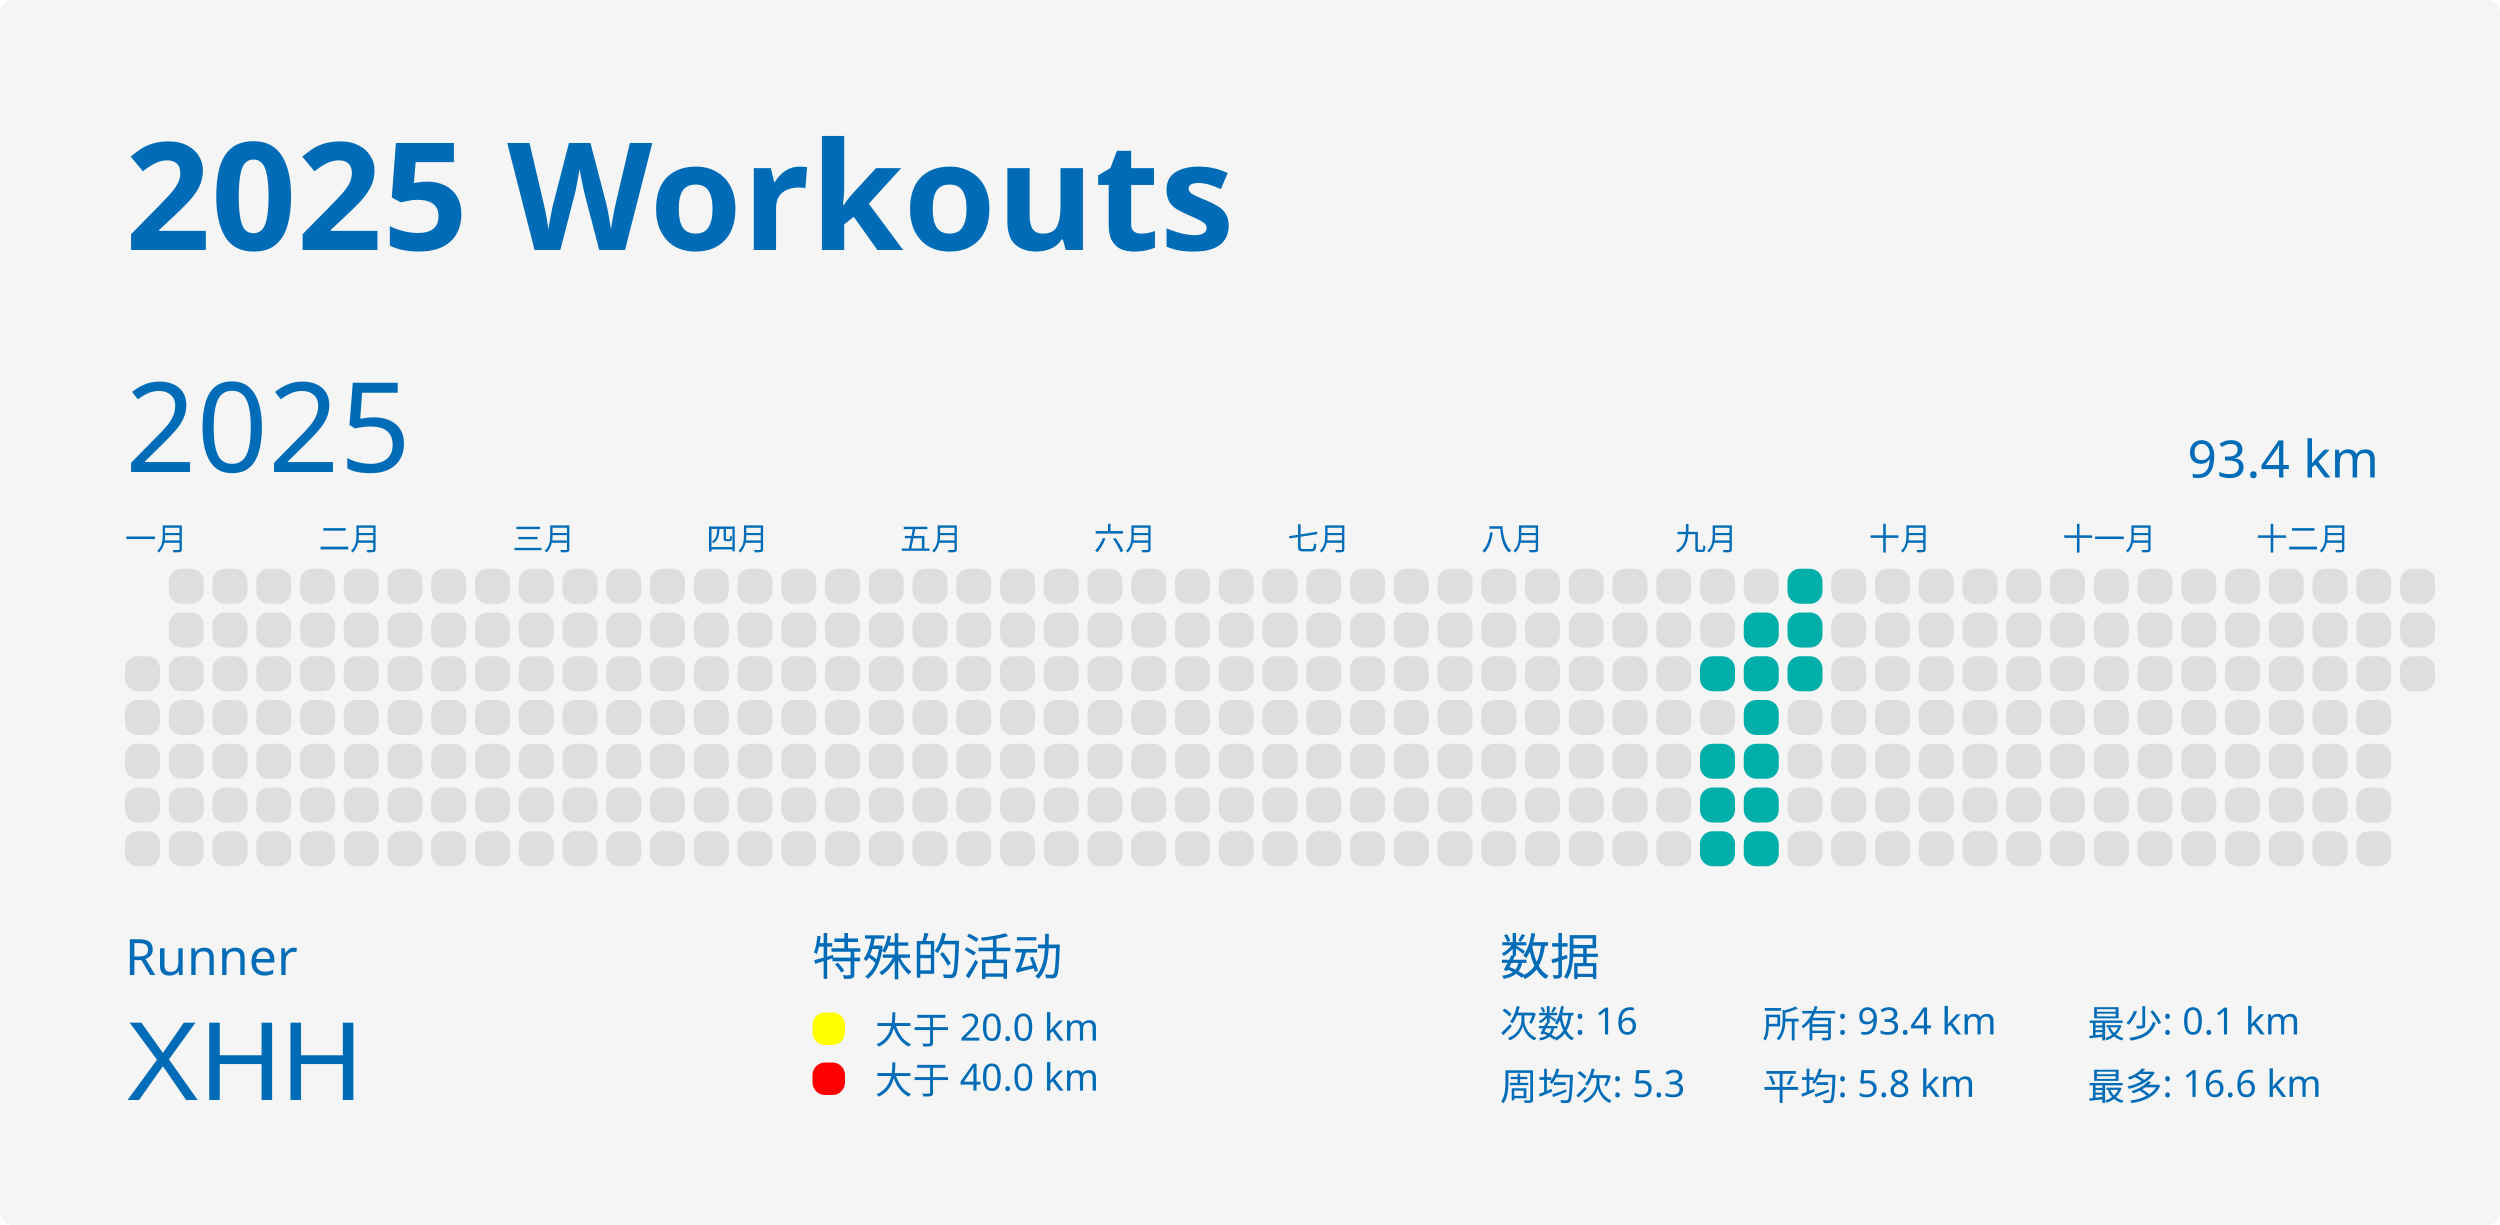
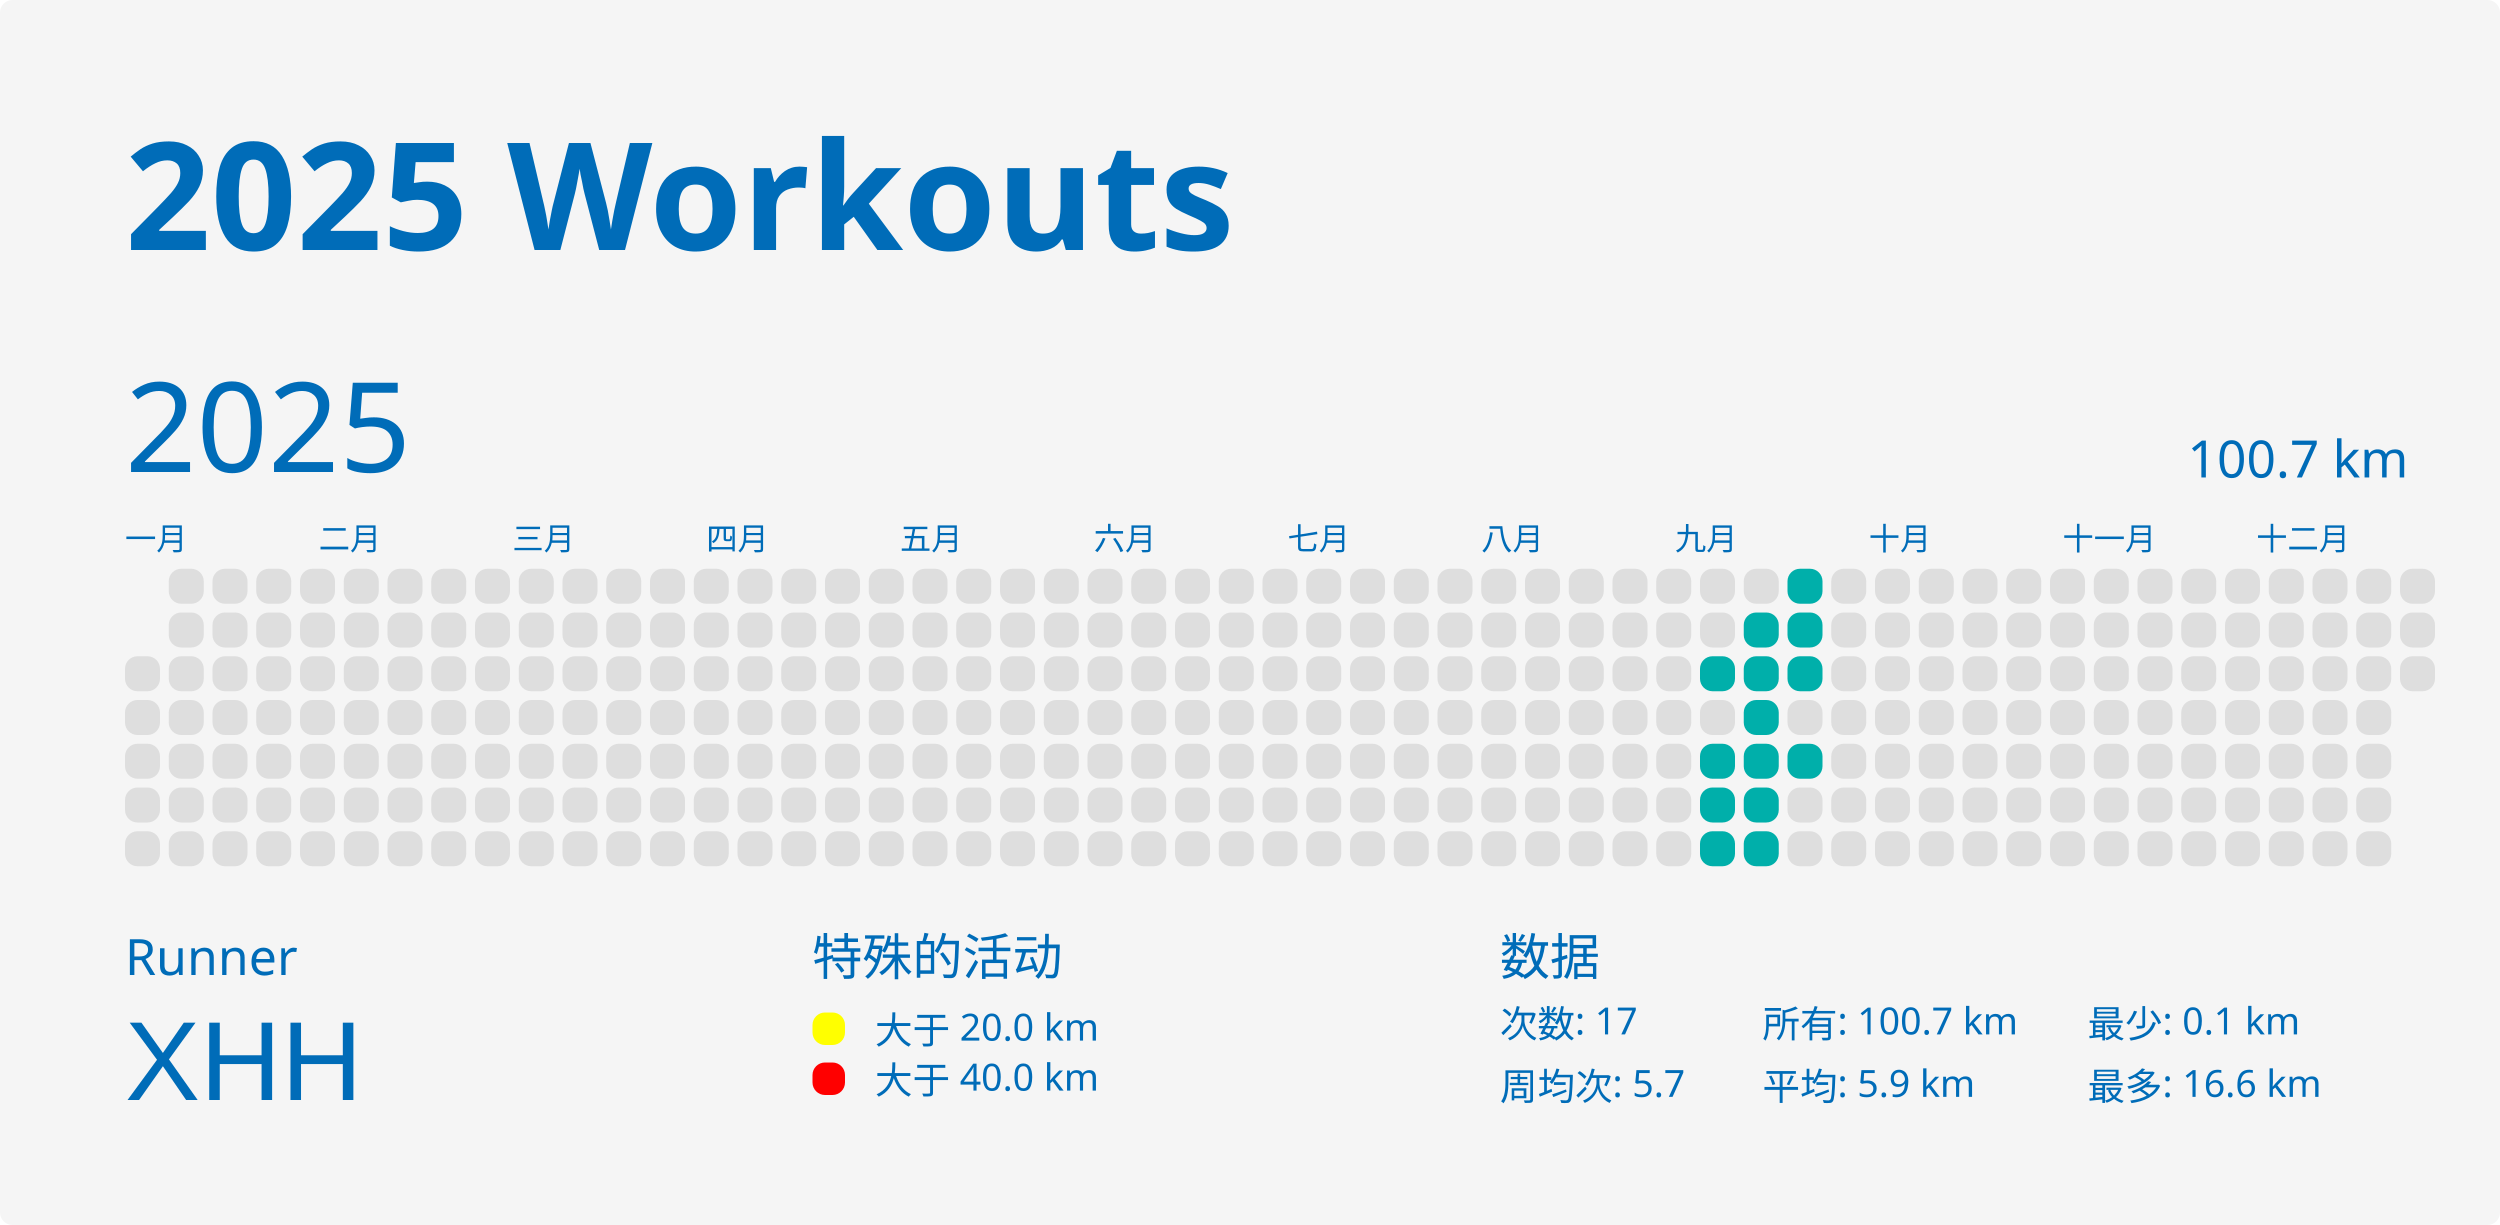
<svg xmlns="http://www.w3.org/2000/svg" baseProfile="full" height="98mm" version="1.1" viewBox="0,0,200,98" width="200mm">
  <defs />
  <rect fill="#f5f5f5" height="98" rx="1" ry="1" width="200" x="0" y="0" />
  <text fill="#006cb8" style="font-size:12px; font-family:MGI-Regular; font-weight:bold;" x="10" y="20">2025 Workouts</text>
  <text fill="#006cb8" style="font-size:4px; font-family:MGI-Regular" x="10" y="78">Runner</text>
  <text fill="#006cb8" style="font-size:9px; font-family:Arial" x="10" y="88">XHH</text>
  <text fill="#006cb8" style="font-size:4px; font-family:MGI-Regular" x="65" y="78">特殊的活动</text>
  <rect fill="yellow" height="2.6" rx="1" ry="1" width="2.6" x="65" y="81" />
  <text fill="#006cb8" style="font-size:3px; font-family:MGI-Regular" x="70" y="83.5">大于 20.0 km</text>
  <rect fill="red" height="2.6" rx="1" ry="1" width="2.6" x="65" y="85" />
  <text fill="#006cb8" style="font-size:3px; font-family:MGI-Regular" x="70" y="87.5">大于 40.0 km</text>
  <text fill="#006cb8" style="font-size:4px; font-family:MGI-Regular" x="120" y="78">数据</text>
-   <text fill="#006cb8" style="font-size:3px; font-family:MGI-Regular" x="120" y="83">次数: 16</text>
-   <text fill="#006cb8" style="font-size:3px; font-family:MGI-Regular" x="120" y="88">周均次: 5.3</text>
-   <text fill="#006cb8" style="font-size:3px; font-family:MGI-Regular" x="141" y="83">所有: 93.4 km</text>
-   <text fill="#006cb8" style="font-size:3px; font-family:MGI-Regular" x="141" y="88">平均: 5.8 km</text>
+   <text fill="#006cb8" style="font-size:3px; font-family:MGI-Regular" x="120" y="83">次数: 17</text>
+   <text fill="#006cb8" style="font-size:3px; font-family:MGI-Regular" x="120" y="88">周均次: 5.7</text>
+   <text fill="#006cb8" style="font-size:3px; font-family:MGI-Regular" x="141" y="83">所有: 100.7 km</text>
+   <text fill="#006cb8" style="font-size:3px; font-family:MGI-Regular" x="141" y="88">平均: 5.9 km</text>
  <text fill="#006cb8" style="font-size:3px; font-family:MGI-Regular" x="167" y="83">最少: 0.1 km</text>
  <text fill="#006cb8" style="font-size:3px; font-family:MGI-Regular" x="167" y="88">最多: 16.6 km</text>
  <text dominant-baseline="hanging" fill="#006cb8" style="font-size:10.0px; font-family:MGI-Regular;" x="10" y="30">2025</text>
-   <text dominant-baseline="hanging" fill="#006cb8" style="font-size:4.125px; font-family:MGI-Regular;" x="175" y="35">93.4 km</text>
+   <text dominant-baseline="hanging" fill="#006cb8" style="font-size:4.125px; font-family:MGI-Regular;" x="175" y="35">100.7 km</text>
  <text fill="#006cb8" style="font-size:2.5px; font-family:MGI-Regular" x="10.0" y="44">一月</text>
  <text fill="#006cb8" style="font-size:2.5px; font-family:MGI-Regular" x="25.5" y="44">二月</text>
  <text fill="#006cb8" style="font-size:2.5px; font-family:MGI-Regular" x="41.0" y="44">三月</text>
  <text fill="#006cb8" style="font-size:2.5px; font-family:MGI-Regular" x="56.5" y="44">四月</text>
  <text fill="#006cb8" style="font-size:2.5px; font-family:MGI-Regular" x="72.0" y="44">五月</text>
  <text fill="#006cb8" style="font-size:2.5px; font-family:MGI-Regular" x="87.5" y="44">六月</text>
  <text fill="#006cb8" style="font-size:2.5px; font-family:MGI-Regular" x="103.0" y="44">七月</text>
  <text fill="#006cb8" style="font-size:2.5px; font-family:MGI-Regular" x="118.5" y="44">八月</text>
  <text fill="#006cb8" style="font-size:2.5px; font-family:MGI-Regular" x="134.0" y="44">九月</text>
  <text fill="#006cb8" style="font-size:2.5px; font-family:MGI-Regular" x="149.5" y="44">十月</text>
  <text fill="#006cb8" style="font-size:2.5px; font-family:MGI-Regular" x="165.0" y="44">十一月</text>
  <text fill="#006cb8" style="font-size:2.5px; font-family:MGI-Regular" x="180.5" y="44">十二月</text>
  <rect fill="#dedede" height="2.8" rx="1" ry="1" width="2.8" x="10.0" y="52.5" />
  <rect fill="#dedede" height="2.8" rx="1" ry="1" width="2.8" x="10.0" y="56.0" />
  <rect fill="#dedede" height="2.8" rx="1" ry="1" width="2.8" x="10.0" y="59.5" />
  <rect fill="#dedede" height="2.8" rx="1" ry="1" width="2.8" x="10.0" y="63.0" />
  <rect fill="#dedede" height="2.8" rx="1" ry="1" width="2.8" x="10.0" y="66.5" />
  <rect fill="#dedede" height="2.8" rx="1" ry="1" width="2.8" x="13.5" y="45.5" />
  <rect fill="#dedede" height="2.8" rx="1" ry="1" width="2.8" x="13.5" y="49.0" />
  <rect fill="#dedede" height="2.8" rx="1" ry="1" width="2.8" x="13.5" y="52.5" />
  <rect fill="#dedede" height="2.8" rx="1" ry="1" width="2.8" x="13.5" y="56.0" />
  <rect fill="#dedede" height="2.8" rx="1" ry="1" width="2.8" x="13.5" y="59.5" />
  <rect fill="#dedede" height="2.8" rx="1" ry="1" width="2.8" x="13.5" y="63.0" />
  <rect fill="#dedede" height="2.8" rx="1" ry="1" width="2.8" x="13.5" y="66.5" />
  <rect fill="#dedede" height="2.8" rx="1" ry="1" width="2.8" x="17.0" y="45.5" />
  <rect fill="#dedede" height="2.8" rx="1" ry="1" width="2.8" x="17.0" y="49.0" />
  <rect fill="#dedede" height="2.8" rx="1" ry="1" width="2.8" x="17.0" y="52.5" />
  <rect fill="#dedede" height="2.8" rx="1" ry="1" width="2.8" x="17.0" y="56.0" />
  <rect fill="#dedede" height="2.8" rx="1" ry="1" width="2.8" x="17.0" y="59.5" />
  <rect fill="#dedede" height="2.8" rx="1" ry="1" width="2.8" x="17.0" y="63.0" />
  <rect fill="#dedede" height="2.8" rx="1" ry="1" width="2.8" x="17.0" y="66.5" />
  <rect fill="#dedede" height="2.8" rx="1" ry="1" width="2.8" x="20.5" y="45.5" />
  <rect fill="#dedede" height="2.8" rx="1" ry="1" width="2.8" x="20.5" y="49.0" />
  <rect fill="#dedede" height="2.8" rx="1" ry="1" width="2.8" x="20.5" y="52.5" />
  <rect fill="#dedede" height="2.8" rx="1" ry="1" width="2.8" x="20.5" y="56.0" />
  <rect fill="#dedede" height="2.8" rx="1" ry="1" width="2.8" x="20.5" y="59.5" />
  <rect fill="#dedede" height="2.8" rx="1" ry="1" width="2.8" x="20.5" y="63.0" />
  <rect fill="#dedede" height="2.8" rx="1" ry="1" width="2.8" x="20.5" y="66.5" />
  <rect fill="#dedede" height="2.8" rx="1" ry="1" width="2.8" x="24.0" y="45.5" />
  <rect fill="#dedede" height="2.8" rx="1" ry="1" width="2.8" x="24.0" y="49.0" />
  <rect fill="#dedede" height="2.8" rx="1" ry="1" width="2.8" x="24.0" y="52.5" />
  <rect fill="#dedede" height="2.8" rx="1" ry="1" width="2.8" x="24.0" y="56.0" />
  <rect fill="#dedede" height="2.8" rx="1" ry="1" width="2.8" x="24.0" y="59.5" />
  <rect fill="#dedede" height="2.8" rx="1" ry="1" width="2.8" x="24.0" y="63.0" />
  <rect fill="#dedede" height="2.8" rx="1" ry="1" width="2.8" x="24.0" y="66.5" />
  <rect fill="#dedede" height="2.8" rx="1" ry="1" width="2.8" x="27.5" y="45.5" />
  <rect fill="#dedede" height="2.8" rx="1" ry="1" width="2.8" x="27.5" y="49.0" />
  <rect fill="#dedede" height="2.8" rx="1" ry="1" width="2.8" x="27.5" y="52.5" />
  <rect fill="#dedede" height="2.8" rx="1" ry="1" width="2.8" x="27.5" y="56.0" />
  <rect fill="#dedede" height="2.8" rx="1" ry="1" width="2.8" x="27.5" y="59.5" />
  <rect fill="#dedede" height="2.8" rx="1" ry="1" width="2.8" x="27.5" y="63.0" />
  <rect fill="#dedede" height="2.8" rx="1" ry="1" width="2.8" x="27.5" y="66.5" />
  <rect fill="#dedede" height="2.8" rx="1" ry="1" width="2.8" x="31.0" y="45.5" />
  <rect fill="#dedede" height="2.8" rx="1" ry="1" width="2.8" x="31.0" y="49.0" />
  <rect fill="#dedede" height="2.8" rx="1" ry="1" width="2.8" x="31.0" y="52.5" />
  <rect fill="#dedede" height="2.8" rx="1" ry="1" width="2.8" x="31.0" y="56.0" />
  <rect fill="#dedede" height="2.8" rx="1" ry="1" width="2.8" x="31.0" y="59.5" />
  <rect fill="#dedede" height="2.8" rx="1" ry="1" width="2.8" x="31.0" y="63.0" />
  <rect fill="#dedede" height="2.8" rx="1" ry="1" width="2.8" x="31.0" y="66.5" />
  <rect fill="#dedede" height="2.8" rx="1" ry="1" width="2.8" x="34.5" y="45.5" />
  <rect fill="#dedede" height="2.8" rx="1" ry="1" width="2.8" x="34.5" y="49.0" />
  <rect fill="#dedede" height="2.8" rx="1" ry="1" width="2.8" x="34.5" y="52.5" />
  <rect fill="#dedede" height="2.8" rx="1" ry="1" width="2.8" x="34.5" y="56.0" />
  <rect fill="#dedede" height="2.8" rx="1" ry="1" width="2.8" x="34.5" y="59.5" />
  <rect fill="#dedede" height="2.8" rx="1" ry="1" width="2.8" x="34.5" y="63.0" />
  <rect fill="#dedede" height="2.8" rx="1" ry="1" width="2.8" x="34.5" y="66.5" />
  <rect fill="#dedede" height="2.8" rx="1" ry="1" width="2.8" x="38.0" y="45.5" />
  <rect fill="#dedede" height="2.8" rx="1" ry="1" width="2.8" x="38.0" y="49.0" />
  <rect fill="#dedede" height="2.8" rx="1" ry="1" width="2.8" x="38.0" y="52.5" />
  <rect fill="#dedede" height="2.8" rx="1" ry="1" width="2.8" x="38.0" y="56.0" />
  <rect fill="#dedede" height="2.8" rx="1" ry="1" width="2.8" x="38.0" y="59.5" />
  <rect fill="#dedede" height="2.8" rx="1" ry="1" width="2.8" x="38.0" y="63.0" />
  <rect fill="#dedede" height="2.8" rx="1" ry="1" width="2.8" x="38.0" y="66.5" />
  <rect fill="#dedede" height="2.8" rx="1" ry="1" width="2.8" x="41.5" y="45.5" />
  <rect fill="#dedede" height="2.8" rx="1" ry="1" width="2.8" x="41.5" y="49.0" />
  <rect fill="#dedede" height="2.8" rx="1" ry="1" width="2.8" x="41.5" y="52.5" />
  <rect fill="#dedede" height="2.8" rx="1" ry="1" width="2.8" x="41.5" y="56.0" />
  <rect fill="#dedede" height="2.8" rx="1" ry="1" width="2.8" x="41.5" y="59.5" />
  <rect fill="#dedede" height="2.8" rx="1" ry="1" width="2.8" x="41.5" y="63.0" />
  <rect fill="#dedede" height="2.8" rx="1" ry="1" width="2.8" x="41.5" y="66.5" />
  <rect fill="#dedede" height="2.8" rx="1" ry="1" width="2.8" x="45.0" y="45.5" />
  <rect fill="#dedede" height="2.8" rx="1" ry="1" width="2.8" x="45.0" y="49.0" />
  <rect fill="#dedede" height="2.8" rx="1" ry="1" width="2.8" x="45.0" y="52.5" />
  <rect fill="#dedede" height="2.8" rx="1" ry="1" width="2.8" x="45.0" y="56.0" />
  <rect fill="#dedede" height="2.8" rx="1" ry="1" width="2.8" x="45.0" y="59.5" />
  <rect fill="#dedede" height="2.8" rx="1" ry="1" width="2.8" x="45.0" y="63.0" />
  <rect fill="#dedede" height="2.8" rx="1" ry="1" width="2.8" x="45.0" y="66.5" />
  <rect fill="#dedede" height="2.8" rx="1" ry="1" width="2.8" x="48.5" y="45.5" />
  <rect fill="#dedede" height="2.8" rx="1" ry="1" width="2.8" x="48.5" y="49.0" />
  <rect fill="#dedede" height="2.8" rx="1" ry="1" width="2.8" x="48.5" y="52.5" />
  <rect fill="#dedede" height="2.8" rx="1" ry="1" width="2.8" x="48.5" y="56.0" />
  <rect fill="#dedede" height="2.8" rx="1" ry="1" width="2.8" x="48.5" y="59.5" />
  <rect fill="#dedede" height="2.8" rx="1" ry="1" width="2.8" x="48.5" y="63.0" />
  <rect fill="#dedede" height="2.8" rx="1" ry="1" width="2.8" x="48.5" y="66.5" />
  <rect fill="#dedede" height="2.8" rx="1" ry="1" width="2.8" x="52.0" y="45.5" />
  <rect fill="#dedede" height="2.8" rx="1" ry="1" width="2.8" x="52.0" y="49.0" />
  <rect fill="#dedede" height="2.8" rx="1" ry="1" width="2.8" x="52.0" y="52.5" />
  <rect fill="#dedede" height="2.8" rx="1" ry="1" width="2.8" x="52.0" y="56.0" />
  <rect fill="#dedede" height="2.8" rx="1" ry="1" width="2.8" x="52.0" y="59.5" />
  <rect fill="#dedede" height="2.8" rx="1" ry="1" width="2.8" x="52.0" y="63.0" />
  <rect fill="#dedede" height="2.8" rx="1" ry="1" width="2.8" x="52.0" y="66.5" />
  <rect fill="#dedede" height="2.8" rx="1" ry="1" width="2.8" x="55.5" y="45.5" />
  <rect fill="#dedede" height="2.8" rx="1" ry="1" width="2.8" x="55.5" y="49.0" />
  <rect fill="#dedede" height="2.8" rx="1" ry="1" width="2.8" x="55.5" y="52.5" />
  <rect fill="#dedede" height="2.8" rx="1" ry="1" width="2.8" x="55.5" y="56.0" />
  <rect fill="#dedede" height="2.8" rx="1" ry="1" width="2.8" x="55.5" y="59.5" />
  <rect fill="#dedede" height="2.8" rx="1" ry="1" width="2.8" x="55.5" y="63.0" />
  <rect fill="#dedede" height="2.8" rx="1" ry="1" width="2.8" x="55.5" y="66.5" />
  <rect fill="#dedede" height="2.8" rx="1" ry="1" width="2.8" x="59.0" y="45.5" />
  <rect fill="#dedede" height="2.8" rx="1" ry="1" width="2.8" x="59.0" y="49.0" />
  <rect fill="#dedede" height="2.8" rx="1" ry="1" width="2.8" x="59.0" y="52.5" />
  <rect fill="#dedede" height="2.8" rx="1" ry="1" width="2.8" x="59.0" y="56.0" />
  <rect fill="#dedede" height="2.8" rx="1" ry="1" width="2.8" x="59.0" y="59.5" />
  <rect fill="#dedede" height="2.8" rx="1" ry="1" width="2.8" x="59.0" y="63.0" />
  <rect fill="#dedede" height="2.8" rx="1" ry="1" width="2.8" x="59.0" y="66.5" />
  <rect fill="#dedede" height="2.8" rx="1" ry="1" width="2.8" x="62.5" y="45.5" />
  <rect fill="#dedede" height="2.8" rx="1" ry="1" width="2.8" x="62.5" y="49.0" />
  <rect fill="#dedede" height="2.8" rx="1" ry="1" width="2.8" x="62.5" y="52.5" />
  <rect fill="#dedede" height="2.8" rx="1" ry="1" width="2.8" x="62.5" y="56.0" />
  <rect fill="#dedede" height="2.8" rx="1" ry="1" width="2.8" x="62.5" y="59.5" />
  <rect fill="#dedede" height="2.8" rx="1" ry="1" width="2.8" x="62.5" y="63.0" />
  <rect fill="#dedede" height="2.8" rx="1" ry="1" width="2.8" x="62.5" y="66.5" />
  <rect fill="#dedede" height="2.8" rx="1" ry="1" width="2.8" x="66.0" y="45.5" />
  <rect fill="#dedede" height="2.8" rx="1" ry="1" width="2.8" x="66.0" y="49.0" />
  <rect fill="#dedede" height="2.8" rx="1" ry="1" width="2.8" x="66.0" y="52.5" />
  <rect fill="#dedede" height="2.8" rx="1" ry="1" width="2.8" x="66.0" y="56.0" />
  <rect fill="#dedede" height="2.8" rx="1" ry="1" width="2.8" x="66.0" y="59.5" />
  <rect fill="#dedede" height="2.8" rx="1" ry="1" width="2.8" x="66.0" y="63.0" />
  <rect fill="#dedede" height="2.8" rx="1" ry="1" width="2.8" x="66.0" y="66.5" />
  <rect fill="#dedede" height="2.8" rx="1" ry="1" width="2.8" x="69.5" y="45.5" />
  <rect fill="#dedede" height="2.8" rx="1" ry="1" width="2.8" x="69.5" y="49.0" />
  <rect fill="#dedede" height="2.8" rx="1" ry="1" width="2.8" x="69.5" y="52.5" />
  <rect fill="#dedede" height="2.8" rx="1" ry="1" width="2.8" x="69.5" y="56.0" />
  <rect fill="#dedede" height="2.8" rx="1" ry="1" width="2.8" x="69.5" y="59.5" />
  <rect fill="#dedede" height="2.8" rx="1" ry="1" width="2.8" x="69.5" y="63.0" />
  <rect fill="#dedede" height="2.8" rx="1" ry="1" width="2.8" x="69.5" y="66.5" />
  <rect fill="#dedede" height="2.8" rx="1" ry="1" width="2.8" x="73.0" y="45.5" />
  <rect fill="#dedede" height="2.8" rx="1" ry="1" width="2.8" x="73.0" y="49.0" />
  <rect fill="#dedede" height="2.8" rx="1" ry="1" width="2.8" x="73.0" y="52.5" />
  <rect fill="#dedede" height="2.8" rx="1" ry="1" width="2.8" x="73.0" y="56.0" />
  <rect fill="#dedede" height="2.8" rx="1" ry="1" width="2.8" x="73.0" y="59.5" />
  <rect fill="#dedede" height="2.8" rx="1" ry="1" width="2.8" x="73.0" y="63.0" />
  <rect fill="#dedede" height="2.8" rx="1" ry="1" width="2.8" x="73.0" y="66.5" />
  <rect fill="#dedede" height="2.8" rx="1" ry="1" width="2.8" x="76.5" y="45.5" />
  <rect fill="#dedede" height="2.8" rx="1" ry="1" width="2.8" x="76.5" y="49.0" />
  <rect fill="#dedede" height="2.8" rx="1" ry="1" width="2.8" x="76.5" y="52.5" />
  <rect fill="#dedede" height="2.8" rx="1" ry="1" width="2.8" x="76.5" y="56.0" />
  <rect fill="#dedede" height="2.8" rx="1" ry="1" width="2.8" x="76.5" y="59.5" />
  <rect fill="#dedede" height="2.8" rx="1" ry="1" width="2.8" x="76.5" y="63.0" />
  <rect fill="#dedede" height="2.8" rx="1" ry="1" width="2.8" x="76.5" y="66.5" />
  <rect fill="#dedede" height="2.8" rx="1" ry="1" width="2.8" x="80.0" y="45.5" />
  <rect fill="#dedede" height="2.8" rx="1" ry="1" width="2.8" x="80.0" y="49.0" />
  <rect fill="#dedede" height="2.8" rx="1" ry="1" width="2.8" x="80.0" y="52.5" />
  <rect fill="#dedede" height="2.8" rx="1" ry="1" width="2.8" x="80.0" y="56.0" />
  <rect fill="#dedede" height="2.8" rx="1" ry="1" width="2.8" x="80.0" y="59.5" />
  <rect fill="#dedede" height="2.8" rx="1" ry="1" width="2.8" x="80.0" y="63.0" />
  <rect fill="#dedede" height="2.8" rx="1" ry="1" width="2.8" x="80.0" y="66.5" />
  <rect fill="#dedede" height="2.8" rx="1" ry="1" width="2.8" x="83.5" y="45.5" />
  <rect fill="#dedede" height="2.8" rx="1" ry="1" width="2.8" x="83.5" y="49.0" />
  <rect fill="#dedede" height="2.8" rx="1" ry="1" width="2.8" x="83.5" y="52.5" />
  <rect fill="#dedede" height="2.8" rx="1" ry="1" width="2.8" x="83.5" y="56.0" />
  <rect fill="#dedede" height="2.8" rx="1" ry="1" width="2.8" x="83.5" y="59.5" />
  <rect fill="#dedede" height="2.8" rx="1" ry="1" width="2.8" x="83.5" y="63.0" />
  <rect fill="#dedede" height="2.8" rx="1" ry="1" width="2.8" x="83.5" y="66.5" />
  <rect fill="#dedede" height="2.8" rx="1" ry="1" width="2.8" x="87.0" y="45.5" />
  <rect fill="#dedede" height="2.8" rx="1" ry="1" width="2.8" x="87.0" y="49.0" />
  <rect fill="#dedede" height="2.8" rx="1" ry="1" width="2.8" x="87.0" y="52.5" />
  <rect fill="#dedede" height="2.8" rx="1" ry="1" width="2.8" x="87.0" y="56.0" />
  <rect fill="#dedede" height="2.8" rx="1" ry="1" width="2.8" x="87.0" y="59.5" />
  <rect fill="#dedede" height="2.8" rx="1" ry="1" width="2.8" x="87.0" y="63.0" />
  <rect fill="#dedede" height="2.8" rx="1" ry="1" width="2.8" x="87.0" y="66.5" />
  <rect fill="#dedede" height="2.8" rx="1" ry="1" width="2.8" x="90.5" y="45.5" />
  <rect fill="#dedede" height="2.8" rx="1" ry="1" width="2.8" x="90.5" y="49.0" />
  <rect fill="#dedede" height="2.8" rx="1" ry="1" width="2.8" x="90.5" y="52.5" />
  <rect fill="#dedede" height="2.8" rx="1" ry="1" width="2.8" x="90.5" y="56.0" />
  <rect fill="#dedede" height="2.8" rx="1" ry="1" width="2.8" x="90.5" y="59.5" />
  <rect fill="#dedede" height="2.8" rx="1" ry="1" width="2.8" x="90.5" y="63.0" />
  <rect fill="#dedede" height="2.8" rx="1" ry="1" width="2.8" x="90.5" y="66.5" />
  <rect fill="#dedede" height="2.8" rx="1" ry="1" width="2.8" x="94.0" y="45.5" />
  <rect fill="#dedede" height="2.8" rx="1" ry="1" width="2.8" x="94.0" y="49.0" />
  <rect fill="#dedede" height="2.8" rx="1" ry="1" width="2.8" x="94.0" y="52.5" />
  <rect fill="#dedede" height="2.8" rx="1" ry="1" width="2.8" x="94.0" y="56.0" />
  <rect fill="#dedede" height="2.8" rx="1" ry="1" width="2.8" x="94.0" y="59.5" />
  <rect fill="#dedede" height="2.8" rx="1" ry="1" width="2.8" x="94.0" y="63.0" />
  <rect fill="#dedede" height="2.8" rx="1" ry="1" width="2.8" x="94.0" y="66.5" />
  <rect fill="#dedede" height="2.8" rx="1" ry="1" width="2.8" x="97.5" y="45.5" />
  <rect fill="#dedede" height="2.8" rx="1" ry="1" width="2.8" x="97.5" y="49.0" />
  <rect fill="#dedede" height="2.8" rx="1" ry="1" width="2.8" x="97.5" y="52.5" />
  <rect fill="#dedede" height="2.8" rx="1" ry="1" width="2.8" x="97.5" y="56.0" />
  <rect fill="#dedede" height="2.8" rx="1" ry="1" width="2.8" x="97.5" y="59.5" />
  <rect fill="#dedede" height="2.8" rx="1" ry="1" width="2.8" x="97.5" y="63.0" />
  <rect fill="#dedede" height="2.8" rx="1" ry="1" width="2.8" x="97.5" y="66.5" />
  <rect fill="#dedede" height="2.8" rx="1" ry="1" width="2.8" x="101.0" y="45.5" />
  <rect fill="#dedede" height="2.8" rx="1" ry="1" width="2.8" x="101.0" y="49.0" />
  <rect fill="#dedede" height="2.8" rx="1" ry="1" width="2.8" x="101.0" y="52.5" />
  <rect fill="#dedede" height="2.8" rx="1" ry="1" width="2.8" x="101.0" y="56.0" />
  <rect fill="#dedede" height="2.8" rx="1" ry="1" width="2.8" x="101.0" y="59.5" />
  <rect fill="#dedede" height="2.8" rx="1" ry="1" width="2.8" x="101.0" y="63.0" />
  <rect fill="#dedede" height="2.8" rx="1" ry="1" width="2.8" x="101.0" y="66.5" />
  <rect fill="#dedede" height="2.8" rx="1" ry="1" width="2.8" x="104.5" y="45.5" />
  <rect fill="#dedede" height="2.8" rx="1" ry="1" width="2.8" x="104.5" y="49.0" />
  <rect fill="#dedede" height="2.8" rx="1" ry="1" width="2.8" x="104.5" y="52.5" />
  <rect fill="#dedede" height="2.8" rx="1" ry="1" width="2.8" x="104.5" y="56.0" />
  <rect fill="#dedede" height="2.8" rx="1" ry="1" width="2.8" x="104.5" y="59.5" />
  <rect fill="#dedede" height="2.8" rx="1" ry="1" width="2.8" x="104.5" y="63.0" />
  <rect fill="#dedede" height="2.8" rx="1" ry="1" width="2.8" x="104.5" y="66.5" />
  <rect fill="#dedede" height="2.8" rx="1" ry="1" width="2.8" x="108.0" y="45.5" />
  <rect fill="#dedede" height="2.8" rx="1" ry="1" width="2.8" x="108.0" y="49.0" />
  <rect fill="#dedede" height="2.8" rx="1" ry="1" width="2.8" x="108.0" y="52.5" />
  <rect fill="#dedede" height="2.8" rx="1" ry="1" width="2.8" x="108.0" y="56.0" />
  <rect fill="#dedede" height="2.8" rx="1" ry="1" width="2.8" x="108.0" y="59.5" />
  <rect fill="#dedede" height="2.8" rx="1" ry="1" width="2.8" x="108.0" y="63.0" />
  <rect fill="#dedede" height="2.8" rx="1" ry="1" width="2.8" x="108.0" y="66.5" />
  <rect fill="#dedede" height="2.8" rx="1" ry="1" width="2.8" x="111.5" y="45.5" />
  <rect fill="#dedede" height="2.8" rx="1" ry="1" width="2.8" x="111.5" y="49.0" />
  <rect fill="#dedede" height="2.8" rx="1" ry="1" width="2.8" x="111.5" y="52.5" />
  <rect fill="#dedede" height="2.8" rx="1" ry="1" width="2.8" x="111.5" y="56.0" />
  <rect fill="#dedede" height="2.8" rx="1" ry="1" width="2.8" x="111.5" y="59.5" />
  <rect fill="#dedede" height="2.8" rx="1" ry="1" width="2.8" x="111.5" y="63.0" />
  <rect fill="#dedede" height="2.8" rx="1" ry="1" width="2.8" x="111.5" y="66.5" />
  <rect fill="#dedede" height="2.8" rx="1" ry="1" width="2.8" x="115.0" y="45.5" />
  <rect fill="#dedede" height="2.8" rx="1" ry="1" width="2.8" x="115.0" y="49.0" />
  <rect fill="#dedede" height="2.8" rx="1" ry="1" width="2.8" x="115.0" y="52.5" />
  <rect fill="#dedede" height="2.8" rx="1" ry="1" width="2.8" x="115.0" y="56.0" />
  <rect fill="#dedede" height="2.8" rx="1" ry="1" width="2.8" x="115.0" y="59.5" />
  <rect fill="#dedede" height="2.8" rx="1" ry="1" width="2.8" x="115.0" y="63.0" />
  <rect fill="#dedede" height="2.8" rx="1" ry="1" width="2.8" x="115.0" y="66.5" />
  <rect fill="#dedede" height="2.8" rx="1" ry="1" width="2.8" x="118.5" y="45.5" />
  <rect fill="#dedede" height="2.8" rx="1" ry="1" width="2.8" x="118.5" y="49.0" />
  <rect fill="#dedede" height="2.8" rx="1" ry="1" width="2.8" x="118.5" y="52.5" />
  <rect fill="#dedede" height="2.8" rx="1" ry="1" width="2.8" x="118.5" y="56.0" />
  <rect fill="#dedede" height="2.8" rx="1" ry="1" width="2.8" x="118.5" y="59.5" />
  <rect fill="#dedede" height="2.8" rx="1" ry="1" width="2.8" x="118.5" y="63.0" />
  <rect fill="#dedede" height="2.8" rx="1" ry="1" width="2.8" x="118.5" y="66.5" />
  <rect fill="#dedede" height="2.8" rx="1" ry="1" width="2.8" x="122.0" y="45.5" />
  <rect fill="#dedede" height="2.8" rx="1" ry="1" width="2.8" x="122.0" y="49.0" />
  <rect fill="#dedede" height="2.8" rx="1" ry="1" width="2.8" x="122.0" y="52.5" />
  <rect fill="#dedede" height="2.8" rx="1" ry="1" width="2.8" x="122.0" y="56.0" />
  <rect fill="#dedede" height="2.8" rx="1" ry="1" width="2.8" x="122.0" y="59.5" />
  <rect fill="#dedede" height="2.8" rx="1" ry="1" width="2.8" x="122.0" y="63.0" />
  <rect fill="#dedede" height="2.8" rx="1" ry="1" width="2.8" x="122.0" y="66.5" />
  <rect fill="#dedede" height="2.8" rx="1" ry="1" width="2.8" x="125.5" y="45.5" />
  <rect fill="#dedede" height="2.8" rx="1" ry="1" width="2.8" x="125.5" y="49.0" />
  <rect fill="#dedede" height="2.8" rx="1" ry="1" width="2.8" x="125.5" y="52.5" />
  <rect fill="#dedede" height="2.8" rx="1" ry="1" width="2.8" x="125.5" y="56.0" />
  <rect fill="#dedede" height="2.8" rx="1" ry="1" width="2.8" x="125.5" y="59.5" />
  <rect fill="#dedede" height="2.8" rx="1" ry="1" width="2.8" x="125.5" y="63.0" />
  <rect fill="#dedede" height="2.8" rx="1" ry="1" width="2.8" x="125.5" y="66.5" />
  <rect fill="#dedede" height="2.8" rx="1" ry="1" width="2.8" x="129.0" y="45.5" />
  <rect fill="#dedede" height="2.8" rx="1" ry="1" width="2.8" x="129.0" y="49.0" />
  <rect fill="#dedede" height="2.8" rx="1" ry="1" width="2.8" x="129.0" y="52.5" />
  <rect fill="#dedede" height="2.8" rx="1" ry="1" width="2.8" x="129.0" y="56.0" />
  <rect fill="#dedede" height="2.8" rx="1" ry="1" width="2.8" x="129.0" y="59.5" />
  <rect fill="#dedede" height="2.8" rx="1" ry="1" width="2.8" x="129.0" y="63.0" />
  <rect fill="#dedede" height="2.8" rx="1" ry="1" width="2.8" x="129.0" y="66.5" />
  <rect fill="#dedede" height="2.8" rx="1" ry="1" width="2.8" x="132.5" y="45.5" />
  <rect fill="#dedede" height="2.8" rx="1" ry="1" width="2.8" x="132.5" y="49.0" />
  <rect fill="#dedede" height="2.8" rx="1" ry="1" width="2.8" x="132.5" y="52.5" />
  <rect fill="#dedede" height="2.8" rx="1" ry="1" width="2.8" x="132.5" y="56.0" />
  <rect fill="#dedede" height="2.8" rx="1" ry="1" width="2.8" x="132.5" y="59.5" />
  <rect fill="#dedede" height="2.8" rx="1" ry="1" width="2.8" x="132.5" y="63.0" />
  <rect fill="#dedede" height="2.8" rx="1" ry="1" width="2.8" x="132.5" y="66.5" />
  <rect fill="#dedede" height="2.8" rx="1" ry="1" width="2.8" x="136.0" y="45.5" />
  <rect fill="#dedede" height="2.8" rx="1" ry="1" width="2.8" x="136.0" y="49.0" />
  <rect fill="#00AFAA" height="2.8" rx="1" ry="1" width="2.8" x="136.0" y="52.5" />
  <rect fill="#dedede" height="2.8" rx="1" ry="1" width="2.8" x="136.0" y="56.0" />
  <rect fill="#00AFAA" height="2.8" rx="1" ry="1" width="2.8" x="136.0" y="59.5" />
  <rect fill="#00AFAA" height="2.8" rx="1" ry="1" width="2.8" x="136.0" y="63.0" />
  <rect fill="#00AFAA" height="2.8" rx="1" ry="1" width="2.8" x="136.0" y="66.5" />
  <rect fill="#dedede" height="2.8" rx="1" ry="1" width="2.8" x="139.5" y="45.5" />
  <rect fill="#00AFAA" height="2.8" rx="1" ry="1" width="2.8" x="139.5" y="49.0" />
  <rect fill="#00AFAA" height="2.8" rx="1" ry="1" width="2.8" x="139.5" y="52.5" />
  <rect fill="#00AFAA" height="2.8" rx="1" ry="1" width="2.8" x="139.5" y="56.0" />
  <rect fill="#00AFAA" height="2.8" rx="1" ry="1" width="2.8" x="139.5" y="59.5" />
  <rect fill="#00AFAA" height="2.8" rx="1" ry="1" width="2.8" x="139.5" y="63.0" />
  <rect fill="#00AFAA" height="2.8" rx="1" ry="1" width="2.8" x="139.5" y="66.5" />
  <rect fill="#00AFAA" height="2.8" rx="1" ry="1" width="2.8" x="143.0" y="45.5" />
  <rect fill="#00AFAA" height="2.8" rx="1" ry="1" width="2.8" x="143.0" y="49.0" />
  <rect fill="#00AFAA" height="2.8" rx="1" ry="1" width="2.8" x="143.0" y="52.5" />
  <rect fill="#dedede" height="2.8" rx="1" ry="1" width="2.8" x="143.0" y="56.0" />
-   <rect fill="#dedede" height="2.8" rx="1" ry="1" width="2.8" x="143.0" y="59.5" />
+   <rect fill="#00AFAA" height="2.8" rx="1" ry="1" width="2.8" x="143.0" y="59.5" />
  <rect fill="#dedede" height="2.8" rx="1" ry="1" width="2.8" x="143.0" y="63.0" />
  <rect fill="#dedede" height="2.8" rx="1" ry="1" width="2.8" x="143.0" y="66.5" />
  <rect fill="#dedede" height="2.8" rx="1" ry="1" width="2.8" x="146.5" y="45.5" />
  <rect fill="#dedede" height="2.8" rx="1" ry="1" width="2.8" x="146.5" y="49.0" />
  <rect fill="#dedede" height="2.8" rx="1" ry="1" width="2.8" x="146.5" y="52.5" />
  <rect fill="#dedede" height="2.8" rx="1" ry="1" width="2.8" x="146.5" y="56.0" />
  <rect fill="#dedede" height="2.8" rx="1" ry="1" width="2.8" x="146.5" y="59.5" />
  <rect fill="#dedede" height="2.8" rx="1" ry="1" width="2.8" x="146.5" y="63.0" />
  <rect fill="#dedede" height="2.8" rx="1" ry="1" width="2.8" x="146.5" y="66.5" />
  <rect fill="#dedede" height="2.8" rx="1" ry="1" width="2.8" x="150.0" y="45.5" />
  <rect fill="#dedede" height="2.8" rx="1" ry="1" width="2.8" x="150.0" y="49.0" />
  <rect fill="#dedede" height="2.8" rx="1" ry="1" width="2.8" x="150.0" y="52.5" />
  <rect fill="#dedede" height="2.8" rx="1" ry="1" width="2.8" x="150.0" y="56.0" />
  <rect fill="#dedede" height="2.8" rx="1" ry="1" width="2.8" x="150.0" y="59.5" />
  <rect fill="#dedede" height="2.8" rx="1" ry="1" width="2.8" x="150.0" y="63.0" />
  <rect fill="#dedede" height="2.8" rx="1" ry="1" width="2.8" x="150.0" y="66.5" />
  <rect fill="#dedede" height="2.8" rx="1" ry="1" width="2.8" x="153.5" y="45.5" />
  <rect fill="#dedede" height="2.8" rx="1" ry="1" width="2.8" x="153.5" y="49.0" />
  <rect fill="#dedede" height="2.8" rx="1" ry="1" width="2.8" x="153.5" y="52.5" />
  <rect fill="#dedede" height="2.8" rx="1" ry="1" width="2.8" x="153.5" y="56.0" />
  <rect fill="#dedede" height="2.8" rx="1" ry="1" width="2.8" x="153.5" y="59.5" />
  <rect fill="#dedede" height="2.8" rx="1" ry="1" width="2.8" x="153.5" y="63.0" />
  <rect fill="#dedede" height="2.8" rx="1" ry="1" width="2.8" x="153.5" y="66.5" />
  <rect fill="#dedede" height="2.8" rx="1" ry="1" width="2.8" x="157.0" y="45.5" />
  <rect fill="#dedede" height="2.8" rx="1" ry="1" width="2.8" x="157.0" y="49.0" />
  <rect fill="#dedede" height="2.8" rx="1" ry="1" width="2.8" x="157.0" y="52.5" />
  <rect fill="#dedede" height="2.8" rx="1" ry="1" width="2.8" x="157.0" y="56.0" />
  <rect fill="#dedede" height="2.8" rx="1" ry="1" width="2.8" x="157.0" y="59.5" />
  <rect fill="#dedede" height="2.8" rx="1" ry="1" width="2.8" x="157.0" y="63.0" />
  <rect fill="#dedede" height="2.8" rx="1" ry="1" width="2.8" x="157.0" y="66.5" />
  <rect fill="#dedede" height="2.8" rx="1" ry="1" width="2.8" x="160.5" y="45.5" />
  <rect fill="#dedede" height="2.8" rx="1" ry="1" width="2.8" x="160.5" y="49.0" />
  <rect fill="#dedede" height="2.8" rx="1" ry="1" width="2.8" x="160.5" y="52.5" />
  <rect fill="#dedede" height="2.8" rx="1" ry="1" width="2.8" x="160.5" y="56.0" />
  <rect fill="#dedede" height="2.8" rx="1" ry="1" width="2.8" x="160.5" y="59.5" />
  <rect fill="#dedede" height="2.8" rx="1" ry="1" width="2.8" x="160.5" y="63.0" />
  <rect fill="#dedede" height="2.8" rx="1" ry="1" width="2.8" x="160.5" y="66.5" />
  <rect fill="#dedede" height="2.8" rx="1" ry="1" width="2.8" x="164.0" y="45.5" />
  <rect fill="#dedede" height="2.8" rx="1" ry="1" width="2.8" x="164.0" y="49.0" />
  <rect fill="#dedede" height="2.8" rx="1" ry="1" width="2.8" x="164.0" y="52.5" />
  <rect fill="#dedede" height="2.8" rx="1" ry="1" width="2.8" x="164.0" y="56.0" />
  <rect fill="#dedede" height="2.8" rx="1" ry="1" width="2.8" x="164.0" y="59.5" />
  <rect fill="#dedede" height="2.8" rx="1" ry="1" width="2.8" x="164.0" y="63.0" />
  <rect fill="#dedede" height="2.8" rx="1" ry="1" width="2.8" x="164.0" y="66.5" />
  <rect fill="#dedede" height="2.8" rx="1" ry="1" width="2.8" x="167.5" y="45.5" />
  <rect fill="#dedede" height="2.8" rx="1" ry="1" width="2.8" x="167.5" y="49.0" />
  <rect fill="#dedede" height="2.8" rx="1" ry="1" width="2.8" x="167.5" y="52.5" />
  <rect fill="#dedede" height="2.8" rx="1" ry="1" width="2.8" x="167.5" y="56.0" />
  <rect fill="#dedede" height="2.8" rx="1" ry="1" width="2.8" x="167.5" y="59.5" />
  <rect fill="#dedede" height="2.8" rx="1" ry="1" width="2.8" x="167.5" y="63.0" />
  <rect fill="#dedede" height="2.8" rx="1" ry="1" width="2.8" x="167.5" y="66.5" />
  <rect fill="#dedede" height="2.8" rx="1" ry="1" width="2.8" x="171.0" y="45.5" />
  <rect fill="#dedede" height="2.8" rx="1" ry="1" width="2.8" x="171.0" y="49.0" />
  <rect fill="#dedede" height="2.8" rx="1" ry="1" width="2.8" x="171.0" y="52.5" />
  <rect fill="#dedede" height="2.8" rx="1" ry="1" width="2.8" x="171.0" y="56.0" />
  <rect fill="#dedede" height="2.8" rx="1" ry="1" width="2.8" x="171.0" y="59.5" />
  <rect fill="#dedede" height="2.8" rx="1" ry="1" width="2.8" x="171.0" y="63.0" />
  <rect fill="#dedede" height="2.8" rx="1" ry="1" width="2.8" x="171.0" y="66.5" />
  <rect fill="#dedede" height="2.8" rx="1" ry="1" width="2.8" x="174.5" y="45.5" />
  <rect fill="#dedede" height="2.8" rx="1" ry="1" width="2.8" x="174.5" y="49.0" />
  <rect fill="#dedede" height="2.8" rx="1" ry="1" width="2.8" x="174.5" y="52.5" />
  <rect fill="#dedede" height="2.8" rx="1" ry="1" width="2.8" x="174.5" y="56.0" />
  <rect fill="#dedede" height="2.8" rx="1" ry="1" width="2.8" x="174.5" y="59.5" />
  <rect fill="#dedede" height="2.8" rx="1" ry="1" width="2.8" x="174.5" y="63.0" />
  <rect fill="#dedede" height="2.8" rx="1" ry="1" width="2.8" x="174.5" y="66.5" />
  <rect fill="#dedede" height="2.8" rx="1" ry="1" width="2.8" x="178.0" y="45.5" />
  <rect fill="#dedede" height="2.8" rx="1" ry="1" width="2.8" x="178.0" y="49.0" />
  <rect fill="#dedede" height="2.8" rx="1" ry="1" width="2.8" x="178.0" y="52.5" />
  <rect fill="#dedede" height="2.8" rx="1" ry="1" width="2.8" x="178.0" y="56.0" />
  <rect fill="#dedede" height="2.8" rx="1" ry="1" width="2.8" x="178.0" y="59.5" />
  <rect fill="#dedede" height="2.8" rx="1" ry="1" width="2.8" x="178.0" y="63.0" />
  <rect fill="#dedede" height="2.8" rx="1" ry="1" width="2.8" x="178.0" y="66.5" />
  <rect fill="#dedede" height="2.8" rx="1" ry="1" width="2.8" x="181.5" y="45.5" />
  <rect fill="#dedede" height="2.8" rx="1" ry="1" width="2.8" x="181.5" y="49.0" />
  <rect fill="#dedede" height="2.8" rx="1" ry="1" width="2.8" x="181.5" y="52.5" />
  <rect fill="#dedede" height="2.8" rx="1" ry="1" width="2.8" x="181.5" y="56.0" />
  <rect fill="#dedede" height="2.8" rx="1" ry="1" width="2.8" x="181.5" y="59.5" />
  <rect fill="#dedede" height="2.8" rx="1" ry="1" width="2.8" x="181.5" y="63.0" />
  <rect fill="#dedede" height="2.8" rx="1" ry="1" width="2.8" x="181.5" y="66.5" />
  <rect fill="#dedede" height="2.8" rx="1" ry="1" width="2.8" x="185.0" y="45.5" />
  <rect fill="#dedede" height="2.8" rx="1" ry="1" width="2.8" x="185.0" y="49.0" />
  <rect fill="#dedede" height="2.8" rx="1" ry="1" width="2.8" x="185.0" y="52.5" />
  <rect fill="#dedede" height="2.8" rx="1" ry="1" width="2.8" x="185.0" y="56.0" />
  <rect fill="#dedede" height="2.8" rx="1" ry="1" width="2.8" x="185.0" y="59.5" />
  <rect fill="#dedede" height="2.8" rx="1" ry="1" width="2.8" x="185.0" y="63.0" />
  <rect fill="#dedede" height="2.8" rx="1" ry="1" width="2.8" x="185.0" y="66.5" />
  <rect fill="#dedede" height="2.8" rx="1" ry="1" width="2.8" x="188.5" y="45.5" />
  <rect fill="#dedede" height="2.8" rx="1" ry="1" width="2.8" x="188.5" y="49.0" />
  <rect fill="#dedede" height="2.8" rx="1" ry="1" width="2.8" x="188.5" y="52.5" />
  <rect fill="#dedede" height="2.8" rx="1" ry="1" width="2.8" x="188.5" y="56.0" />
  <rect fill="#dedede" height="2.8" rx="1" ry="1" width="2.8" x="188.5" y="59.5" />
  <rect fill="#dedede" height="2.8" rx="1" ry="1" width="2.8" x="188.5" y="63.0" />
  <rect fill="#dedede" height="2.8" rx="1" ry="1" width="2.8" x="188.5" y="66.5" />
  <rect fill="#dedede" height="2.8" rx="1" ry="1" width="2.8" x="192.0" y="45.5" />
  <rect fill="#dedede" height="2.8" rx="1" ry="1" width="2.8" x="192.0" y="49.0" />
  <rect fill="#dedede" height="2.8" rx="1" ry="1" width="2.8" x="192.0" y="52.5" />
</svg>
